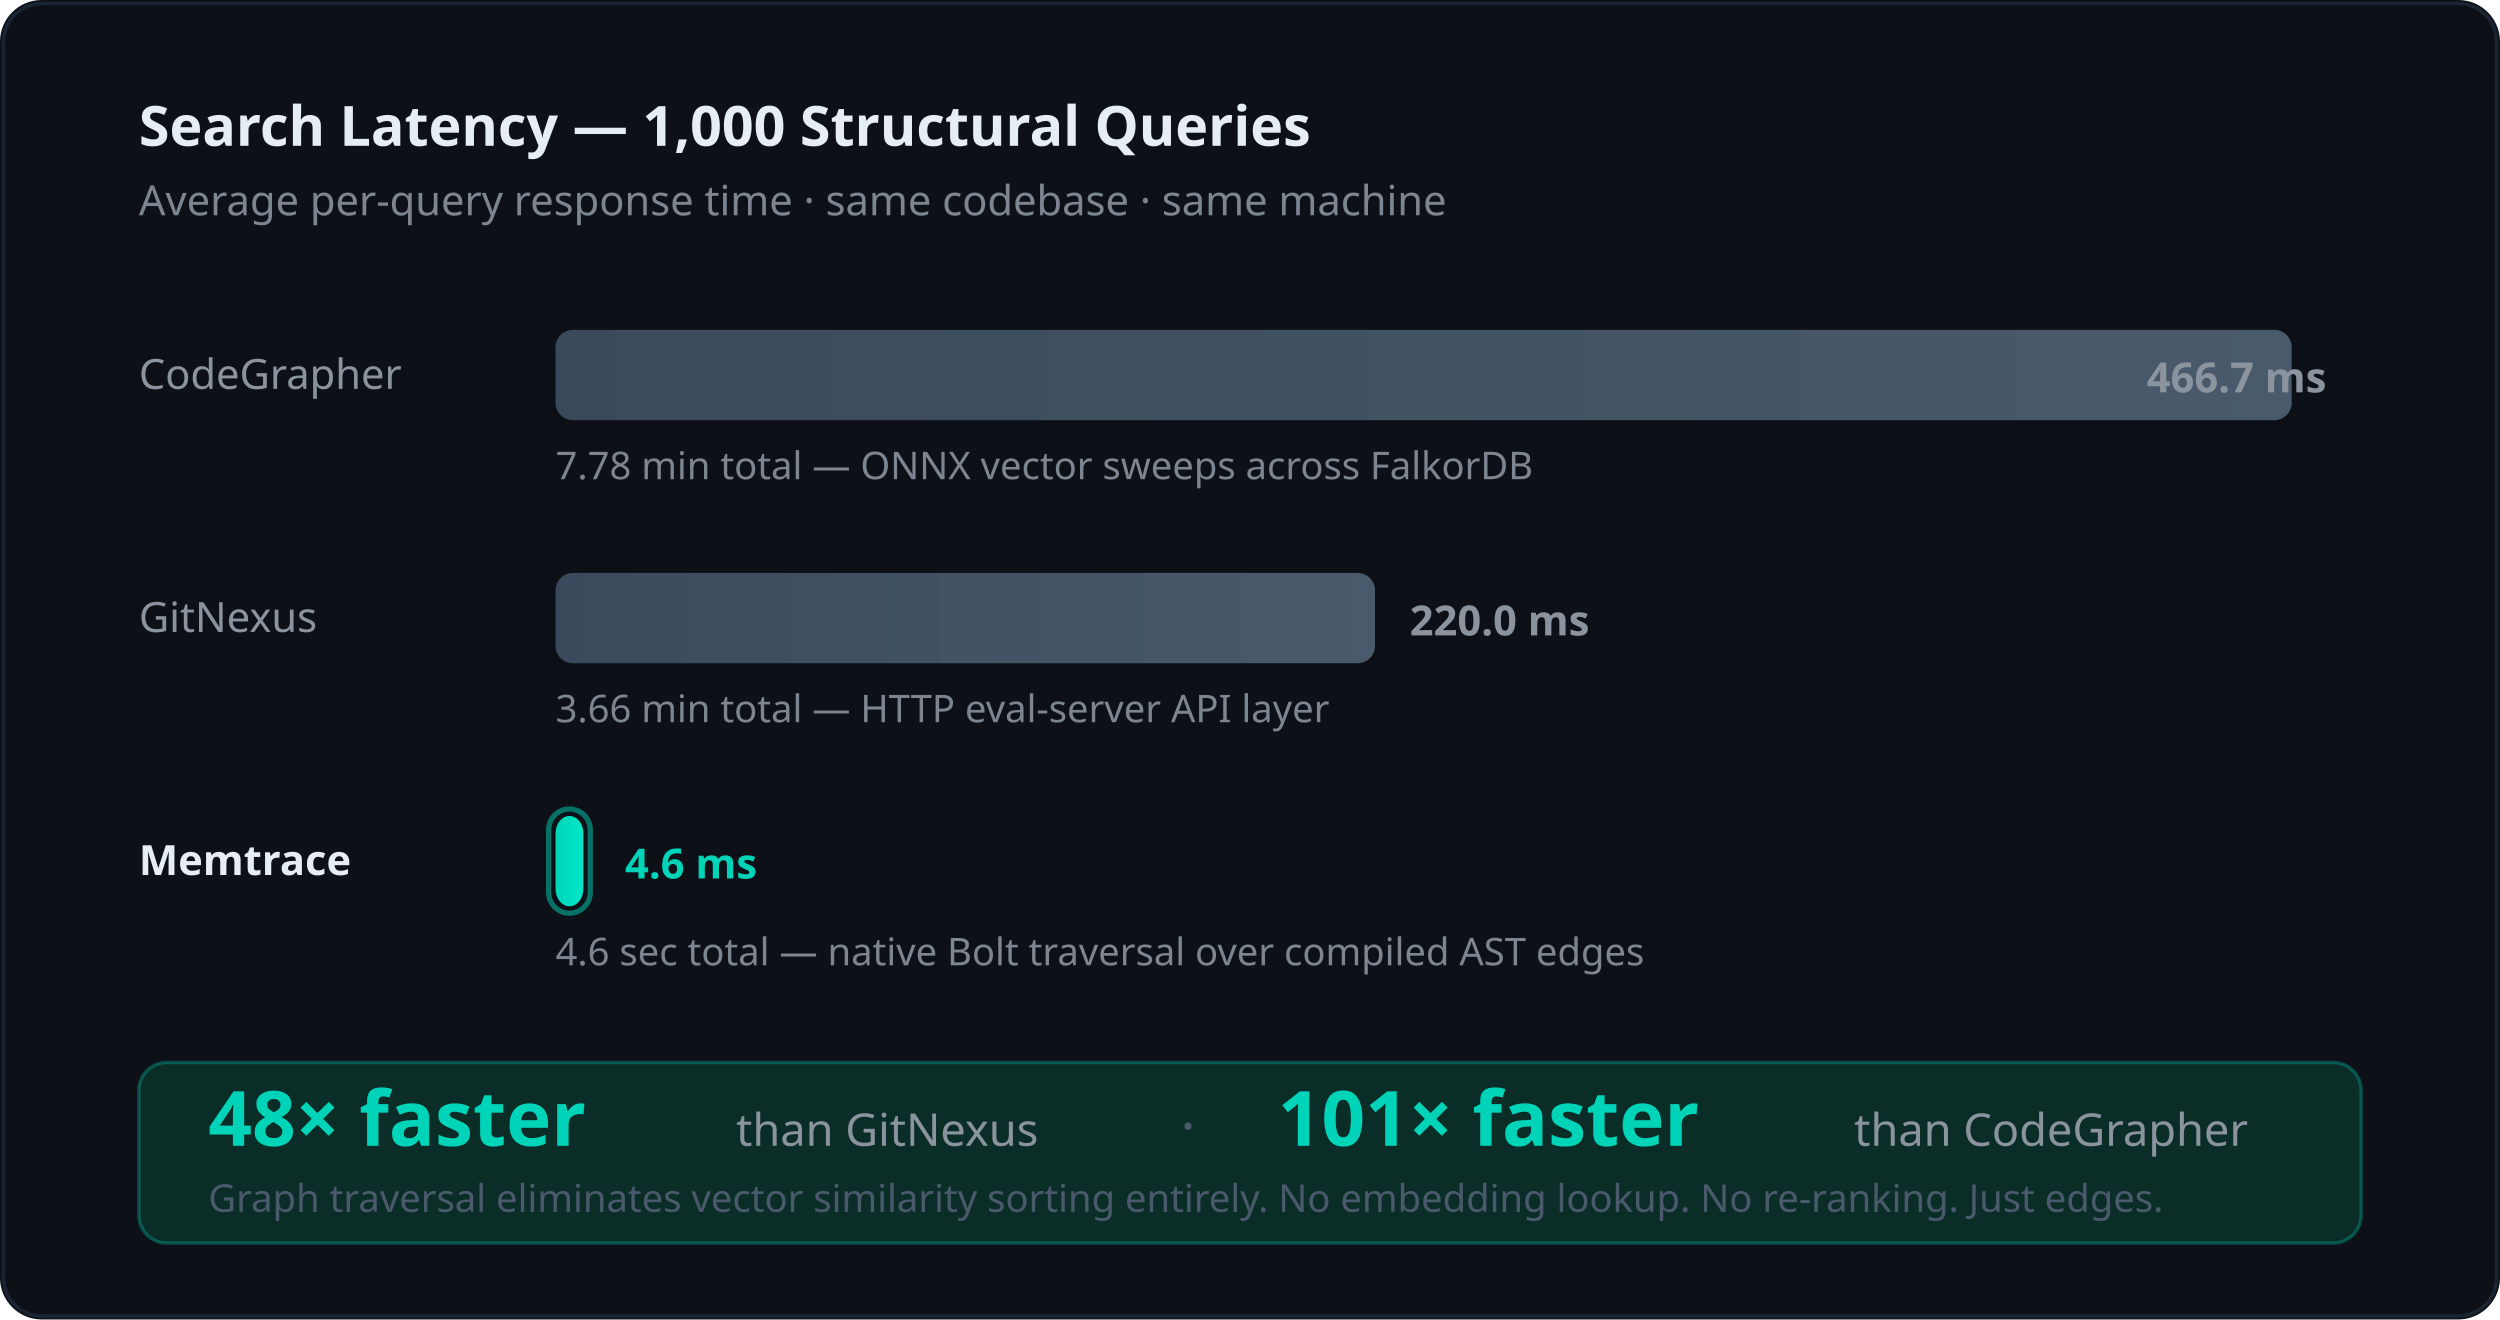
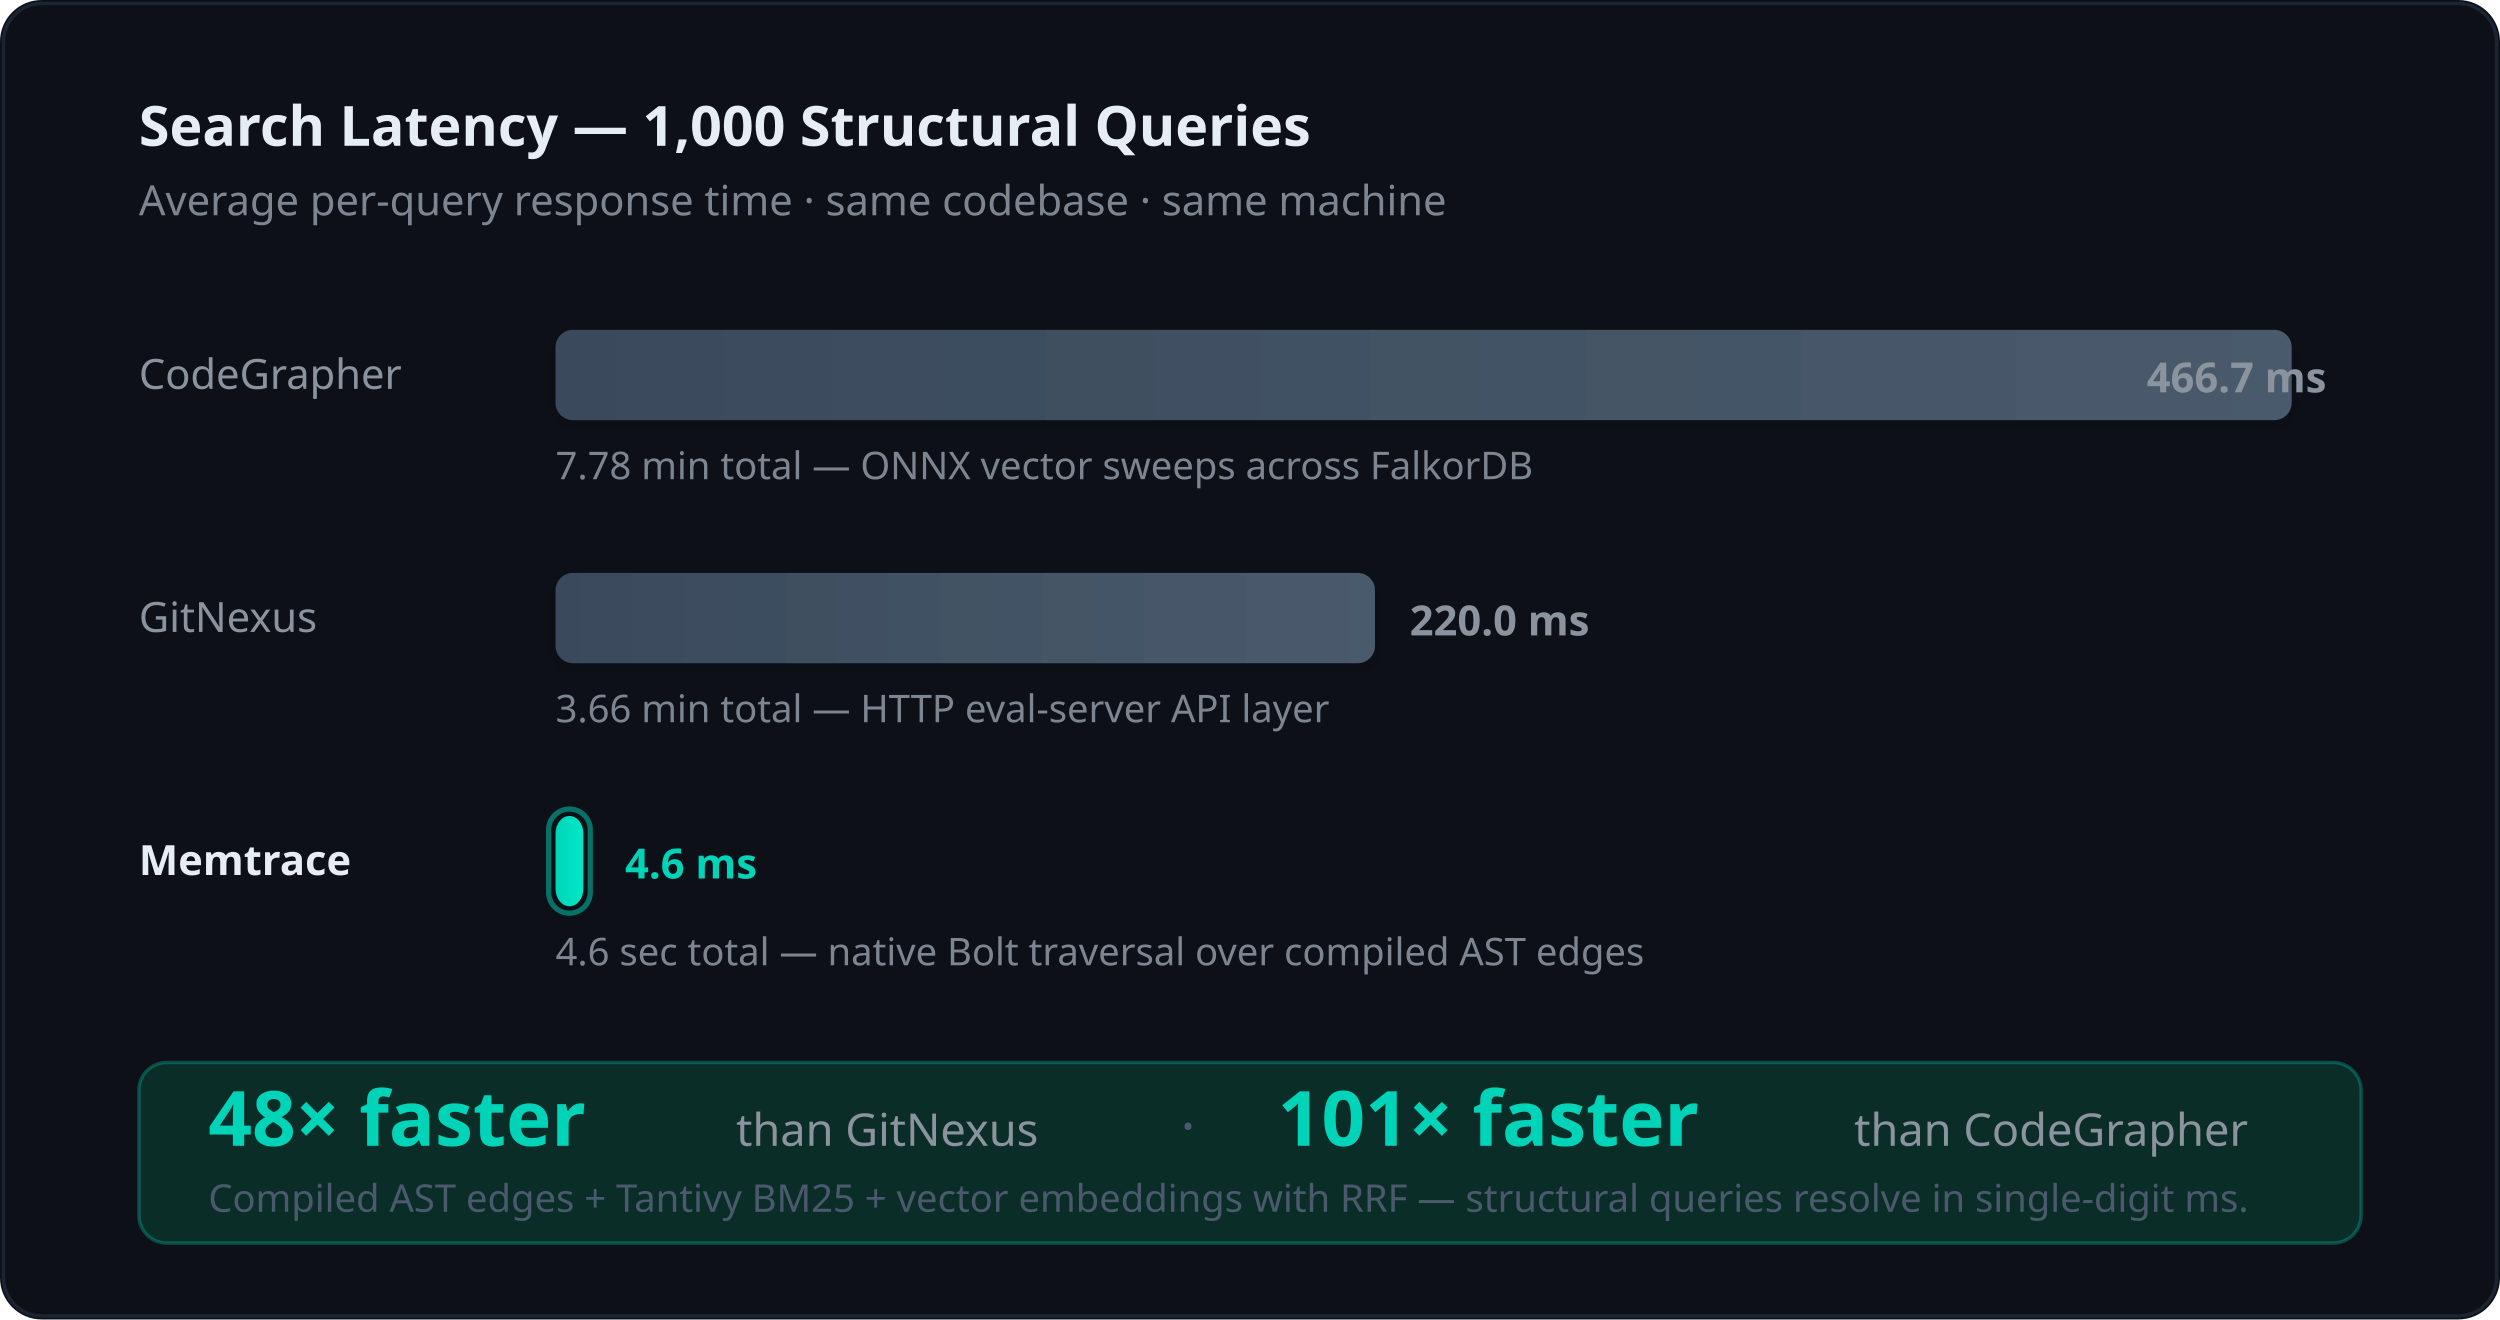
<svg xmlns="http://www.w3.org/2000/svg" viewBox="0 0 720 380" font-family="'Segoe UI', system-ui, -apple-system, sans-serif">
  <defs>
    <linearGradient id="tealGradL" x1="0%" y1="0%" x2="100%" y2="0%">
      <stop offset="0%" style="stop-color:#00D4B8;stop-opacity:1" />
      <stop offset="100%" style="stop-color:#00E8C8;stop-opacity:1" />
    </linearGradient>
    <linearGradient id="grayGradL" x1="0%" y1="0%" x2="100%" y2="0%">
      <stop offset="0%" style="stop-color:#3A4A5C;stop-opacity:1" />
      <stop offset="100%" style="stop-color:#4A5A6C;stop-opacity:1" />
    </linearGradient>
    <filter id="shadowL">
      <feDropShadow dx="0" dy="2" stdDeviation="3" flood-opacity="0.15" />
    </filter>
  </defs>
  <rect width="720" height="380" rx="12" fill="#0D1117" />
  <rect x="1" y="1" width="718" height="378" rx="11" fill="none" stroke="#1B2433" stroke-width="1" />
  <text x="40" y="42" fill="#E6EDF3" font-size="16" font-weight="600">Search Latency — 1,000 Structural Queries</text>
  <text x="40" y="62" fill="#7D8590" font-size="12">Average per-query response time · same codebase · same machine</text>
  <text x="40" y="112" fill="#8B949E" font-size="12" font-weight="500">CodeGrapher</text>
  <rect x="160" y="95" width="500" height="26" rx="5" fill="url(#grayGradL)" filter="url(#shadowL)" />
  <text x="670" y="113" fill="#8B949E" font-size="12" font-weight="600" text-anchor="end">466.7 ms</text>
  <text x="160" y="138" fill="#7D8590" font-size="11">7.78 min total — ONNX vector sweeps across FalkorDB</text>
  <text x="40" y="182" fill="#8B949E" font-size="12" font-weight="500">GitNexus</text>
  <rect x="160" y="165" width="236" height="26" rx="5" fill="url(#grayGradL)" filter="url(#shadowL)" />
  <text x="406" y="183" fill="#8B949E" font-size="12" font-weight="600">220.0 ms</text>
  <text x="160" y="208" fill="#7D8590" font-size="11">3.66 min total — HTTP eval-server API layer</text>
  <text x="40" y="252" fill="#E6EDF3" font-size="12" font-weight="600">Memtrace</text>
  <rect x="160" y="235" width="8" height="26" rx="5" fill="url(#tealGradL)" filter="url(#shadowL)" />
  <rect x="158" y="233" width="12" height="30" rx="6" fill="none" stroke="#00D4B8" stroke-width="1.5" opacity="0.5" />
  <text x="180" y="253" fill="#00D4B8" font-size="12" font-weight="700">4.6 ms</text>
  <text x="160" y="278" fill="#7D8590" font-size="11">4.6 sec total — native Bolt traversal over compiled AST edges</text>
  <rect x="40" y="306" width="640" height="52" rx="8" fill="#0B2D28" stroke="#00D4B8" stroke-width="1" stroke-opacity="0.3" />
  <text x="60" y="330" fill="#00D4B8" font-size="22" font-weight="700">48× faster</text>
  <text x="212" y="330" fill="#8B949E" font-size="13">than GitNexus</text>
  <text x="340" y="330" fill="#4A5A6C" font-size="16">·</text>
  <text x="368" y="330" fill="#00D4B8" font-size="22" font-weight="700">101× faster</text>
  <text x="534" y="330" fill="#8B949E" font-size="13">than CodeGrapher</text>
-   <text x="60" y="349" fill="#4A5A6C" font-size="11">Graph traversal eliminates vector similarity sorting entirely. No embedding lookup. No re-ranking. Just edges.</text>
+   <text x="60" y="349" fill="#4A5A6C" font-size="11">Compiled AST edges + Tantivy BM25 + vector embeddings with RRF — structural queries resolve in single-digit ms.</text>
</svg>
